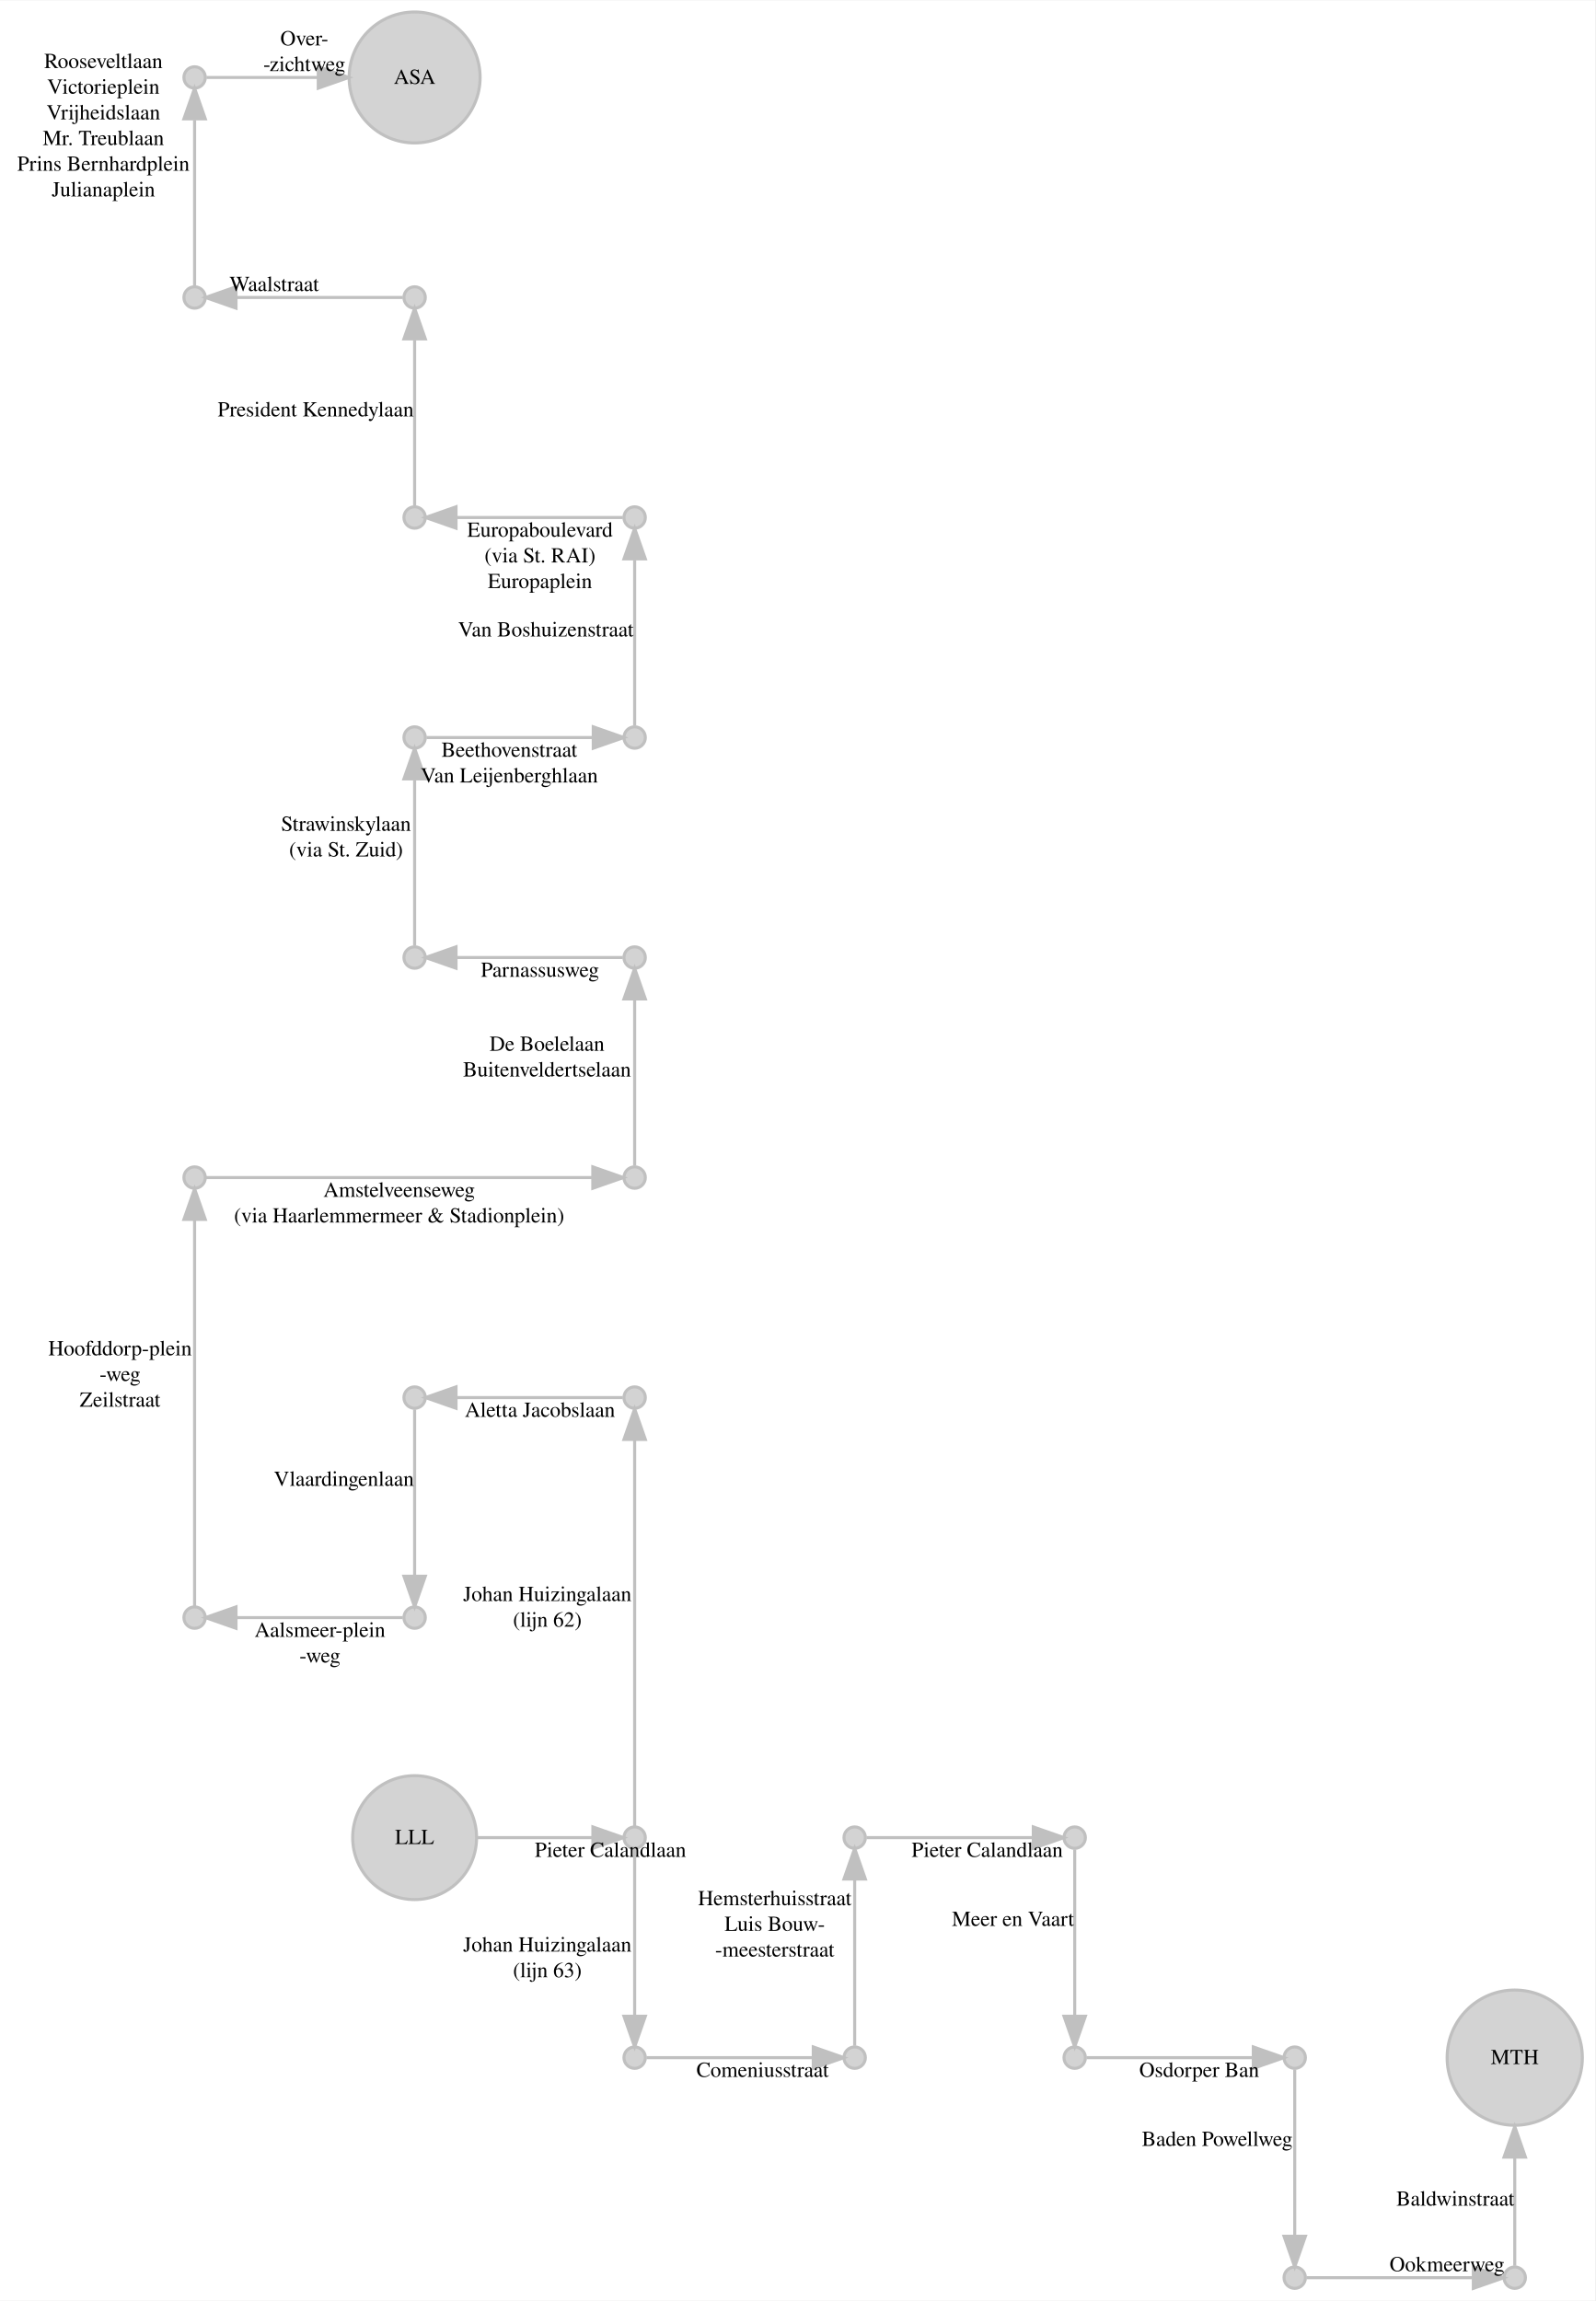
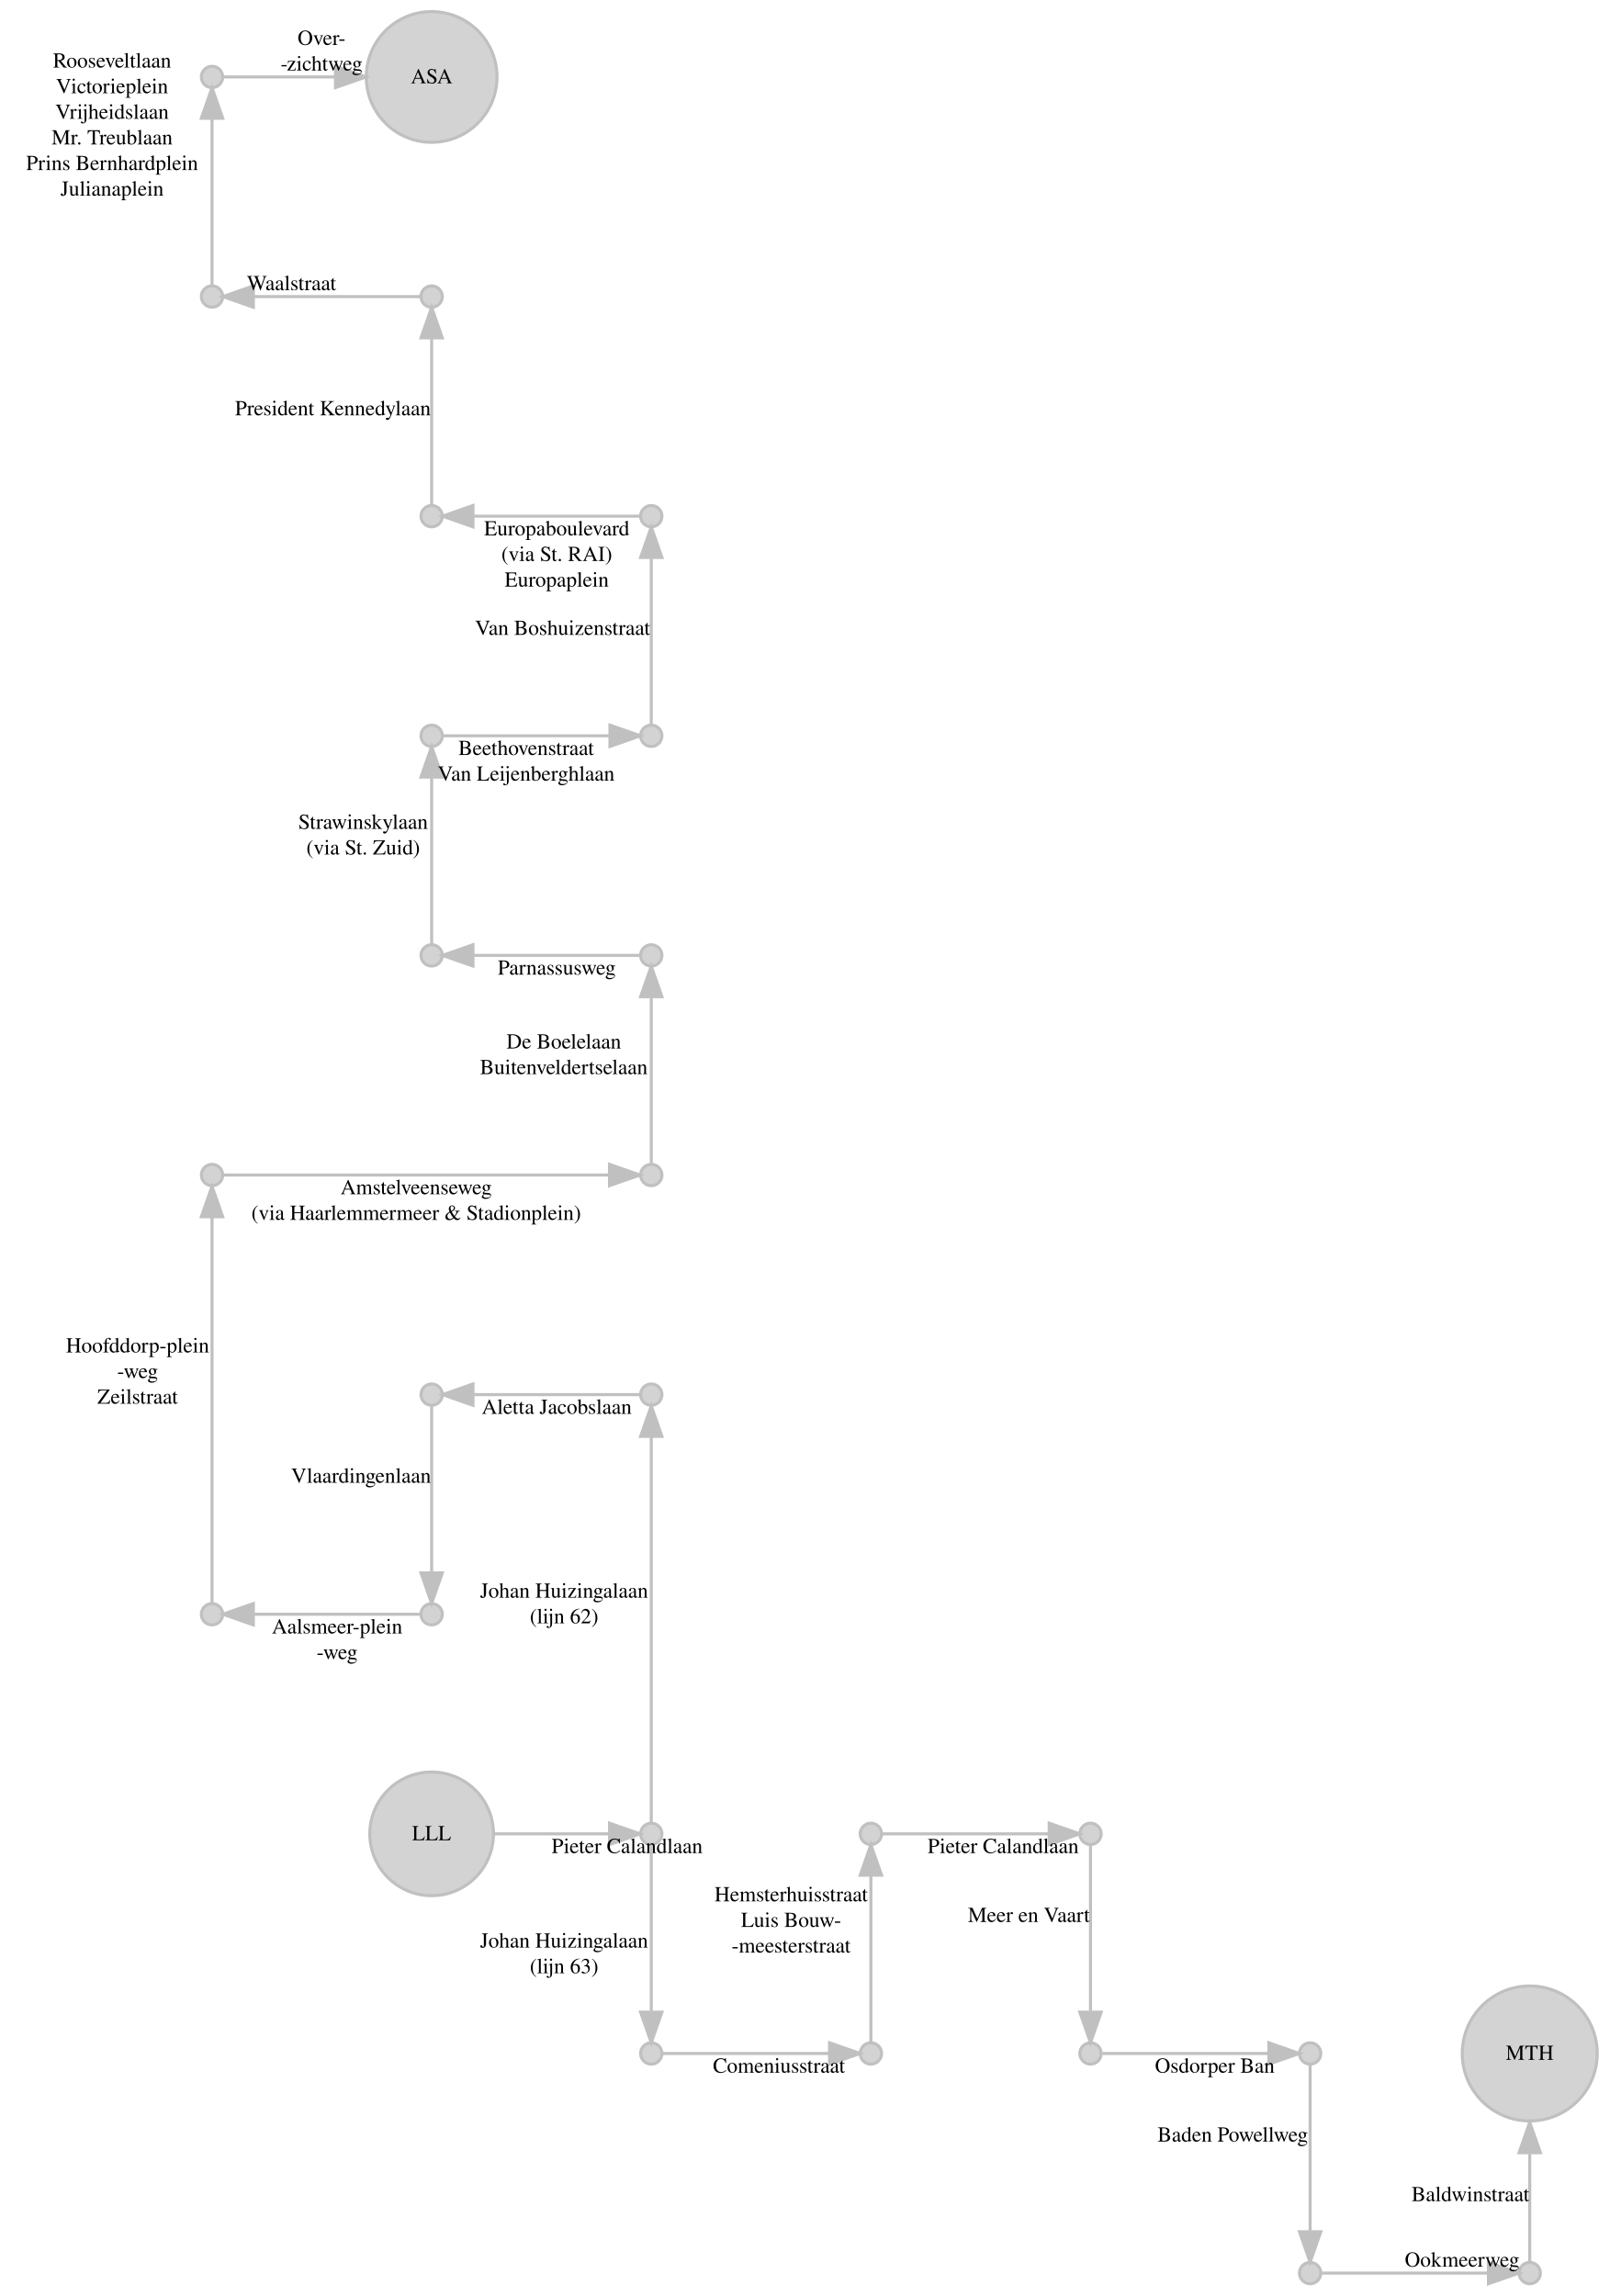
- <svg xmlns="http://www.w3.org/2000/svg" width="522pt" height="753pt" viewBox="0.00 0.00 521.99 752.71">
+ <svg xmlns="http://www.w3.org/2000/svg" width="528pt" height="753pt" viewBox="0.00 0.00 527.82 752.71">
  <g id="graph0" class="graph" transform="scale(1 1) rotate(0) translate(4 748.7117)">
-     <polygon fill="#ffffff" stroke="transparent" points="-4,4 -4,-748.712 517.991,-748.712 517.991,4 -4,4" />
+     <polygon fill="#ffffff" stroke="transparent" points="-4,4 -4,-748.712 523.822,-748.712 523.822,4 -4,4" />
    <g id="node1" class="node">
-       <ellipse fill="#d3d3d3" stroke="#c0c0c0" cx="131.681" cy="-147.5" rx="20.271" ry="20.271" />
-       <text text-anchor="middle" x="131.681" y="-145.4" font-family="Times,serif" font-size="7.00" fill="#000000">LLL</text>
+       <ellipse fill="#d3d3d3" stroke="#c0c0c0" cx="137.511" cy="-147.5" rx="20.271" ry="20.271" />
+       <text text-anchor="middle" x="137.511" y="-145.4" font-family="Times,serif" font-size="7.00" fill="#000000">LLL</text>
    </g>
    <g id="node2" class="node">
-       <ellipse fill="#d3d3d3" stroke="#c0c0c0" cx="203.681" cy="-147.5" rx="3.5" ry="3.5" />
+       <ellipse fill="#d3d3d3" stroke="#c0c0c0" cx="209.511" cy="-147.5" rx="3.5" ry="3.5" />
    </g>
    <g id="edge1" class="edge">
-       <path fill="none" stroke="#c0c0c0" d="M152.12,-147.5C164.193,-147.5 179.156,-147.5 189.848,-147.5" />
-       <polygon fill="#c0c0c0" stroke="#c0c0c0" points="190.008,-151 200.008,-147.5 190.008,-144 190.008,-151" />
-       <text text-anchor="middle" x="195.767" y="-141.2" font-family="Times,serif" font-size="7.00" fill="#000000">Pieter Calandlaan</text>
+       <path fill="none" stroke="#c0c0c0" d="M157.951,-147.5C170.023,-147.5 184.986,-147.5 195.678,-147.5" />
+       <polygon fill="#c0c0c0" stroke="#c0c0c0" points="195.838,-151 205.838,-147.5 195.838,-144 195.838,-151" />
+       <text text-anchor="middle" x="201.597" y="-141.2" font-family="Times,serif" font-size="7.00" fill="#000000">Pieter Calandlaan</text>
    </g>
    <g id="node3" class="node">
-       <ellipse fill="#d3d3d3" stroke="#c0c0c0" cx="203.681" cy="-75.5" rx="3.5" ry="3.5" />
+       <ellipse fill="#d3d3d3" stroke="#c0c0c0" cx="209.511" cy="-75.5" rx="3.5" ry="3.5" />
    </g>
    <g id="edge2" class="edge">
-       <path fill="none" stroke="#c0c0c0" d="M203.681,-143.629C203.681,-133.574 203.681,-106.241 203.681,-89.41" />
-       <polygon fill="#c0c0c0" stroke="#c0c0c0" points="207.181,-89.046 203.681,-79.046 200.181,-89.046 207.181,-89.046" />
-       <text text-anchor="middle" x="175.107" y="-110.219" font-family="Times,serif" font-size="7.00" fill="#000000">Johan Huizingalaan </text>
-       <text text-anchor="middle" x="175.107" y="-101.819" font-family="Times,serif" font-size="7.00" fill="#000000"> (lijn 63)</text>
+       <path fill="none" stroke="#c0c0c0" d="M209.511,-143.629C209.511,-133.574 209.511,-106.241 209.511,-89.41" />
+       <polygon fill="#c0c0c0" stroke="#c0c0c0" points="213.011,-89.046 209.511,-79.046 206.011,-89.046 213.011,-89.046" />
+       <text text-anchor="middle" x="180.937" y="-110.219" font-family="Times,serif" font-size="7.00" fill="#000000">Johan Huizingalaan </text>
+       <text text-anchor="middle" x="180.937" y="-101.819" font-family="Times,serif" font-size="7.00" fill="#000000"> (lijn 63)</text>
    </g>
    <g id="node12" class="node">
-       <ellipse fill="#d3d3d3" stroke="#c0c0c0" cx="203.681" cy="-291.5" rx="3.5" ry="3.5" />
+       <ellipse fill="#d3d3d3" stroke="#c0c0c0" cx="209.511" cy="-291.5" rx="3.5" ry="3.5" />
    </g>
    <g id="edge11" class="edge">
-       <path fill="none" stroke="#c0c0c0" d="M203.681,-151.06C203.681,-168.571 203.681,-246.008 203.681,-277.803" />
-       <polygon fill="#c0c0c0" stroke="#c0c0c0" points="200.181,-277.805 203.681,-287.805 207.181,-277.805 200.181,-277.805" />
-       <text text-anchor="middle" x="175.107" y="-224.931" font-family="Times,serif" font-size="7.00" fill="#000000">Johan Huizingalaan </text>
-       <text text-anchor="middle" x="175.107" y="-216.531" font-family="Times,serif" font-size="7.00" fill="#000000"> (lijn 62)</text>
+       <path fill="none" stroke="#c0c0c0" d="M209.511,-151.06C209.511,-168.571 209.511,-246.008 209.511,-277.803" />
+       <polygon fill="#c0c0c0" stroke="#c0c0c0" points="206.011,-277.805 209.511,-287.805 213.011,-277.805 206.011,-277.805" />
+       <text text-anchor="middle" x="180.937" y="-224.931" font-family="Times,serif" font-size="7.00" fill="#000000">Johan Huizingalaan </text>
+       <text text-anchor="middle" x="180.937" y="-216.531" font-family="Times,serif" font-size="7.00" fill="#000000"> (lijn 62)</text>
    </g>
    <g id="node4" class="node">
-       <ellipse fill="#d3d3d3" stroke="#c0c0c0" cx="275.681" cy="-75.5" rx="3.5" ry="3.5" />
+       <ellipse fill="#d3d3d3" stroke="#c0c0c0" cx="281.511" cy="-75.5" rx="3.5" ry="3.5" />
    </g>
    <g id="edge3" class="edge">
-       <path fill="none" stroke="#c0c0c0" d="M207.552,-75.5C217.607,-75.5 244.94,-75.5 261.771,-75.5" />
-       <polygon fill="#c0c0c0" stroke="#c0c0c0" points="262.135,-79 272.135,-75.5 262.135,-72 262.135,-79" />
-       <text text-anchor="middle" x="245.548" y="-69.2" font-family="Times,serif" font-size="7.00" fill="#000000">Comeniusstraat</text>
+       <path fill="none" stroke="#c0c0c0" d="M213.382,-75.5C223.437,-75.5 250.77,-75.5 267.601,-75.5" />
+       <polygon fill="#c0c0c0" stroke="#c0c0c0" points="267.965,-79 277.965,-75.5 267.965,-72 267.965,-79" />
+       <text text-anchor="middle" x="251.378" y="-69.2" font-family="Times,serif" font-size="7.00" fill="#000000">Comeniusstraat</text>
    </g>
    <g id="node5" class="node">
-       <ellipse fill="#d3d3d3" stroke="#c0c0c0" cx="275.681" cy="-147.5" rx="3.5" ry="3.5" />
+       <ellipse fill="#d3d3d3" stroke="#c0c0c0" cx="281.511" cy="-147.5" rx="3.5" ry="3.5" />
    </g>
    <g id="edge4" class="edge">
-       <path fill="none" stroke="#c0c0c0" d="M275.681,-79.371C275.681,-89.426 275.681,-116.759 275.681,-133.59" />
-       <polygon fill="#c0c0c0" stroke="#c0c0c0" points="272.181,-133.954 275.681,-143.954 279.181,-133.954 272.181,-133.954" />
-       <text text-anchor="middle" x="249.537" y="-125.381" font-family="Times,serif" font-size="7.00" fill="#000000">Hemsterhuisstraat </text>
-       <text text-anchor="middle" x="249.537" y="-116.981" font-family="Times,serif" font-size="7.00" fill="#000000"> Luis Bouw-</text>
-       <text text-anchor="middle" x="249.537" y="-108.581" font-family="Times,serif" font-size="7.00" fill="#000000">-meesterstraat</text>
+       <path fill="none" stroke="#c0c0c0" d="M281.511,-79.371C281.511,-89.426 281.511,-116.759 281.511,-133.59" />
+       <polygon fill="#c0c0c0" stroke="#c0c0c0" points="278.011,-133.954 281.511,-143.954 285.011,-133.954 278.011,-133.954" />
+       <text text-anchor="middle" x="255.368" y="-125.381" font-family="Times,serif" font-size="7.00" fill="#000000">Hemsterhuisstraat </text>
+       <text text-anchor="middle" x="255.368" y="-116.981" font-family="Times,serif" font-size="7.00" fill="#000000"> Luis Bouw-</text>
+       <text text-anchor="middle" x="255.368" y="-108.581" font-family="Times,serif" font-size="7.00" fill="#000000">-meesterstraat</text>
    </g>
    <g id="node6" class="node">
-       <ellipse fill="#d3d3d3" stroke="#c0c0c0" cx="347.681" cy="-147.5" rx="3.5" ry="3.5" />
+       <ellipse fill="#d3d3d3" stroke="#c0c0c0" cx="353.511" cy="-147.5" rx="3.5" ry="3.5" />
    </g>
    <g id="edge5" class="edge">
-       <path fill="none" stroke="#c0c0c0" d="M279.552,-147.5C289.607,-147.5 316.94,-147.5 333.771,-147.5" />
-       <polygon fill="#c0c0c0" stroke="#c0c0c0" points="334.135,-151 344.135,-147.5 334.135,-144 334.135,-151" />
-       <text text-anchor="middle" x="319.053" y="-141.2" font-family="Times,serif" font-size="7.00" fill="#000000">Pieter Calandlaan</text>
+       <path fill="none" stroke="#c0c0c0" d="M285.382,-147.5C295.437,-147.5 322.77,-147.5 339.601,-147.5" />
+       <polygon fill="#c0c0c0" stroke="#c0c0c0" points="339.965,-151 349.965,-147.5 339.965,-144 339.965,-151" />
+       <text text-anchor="middle" x="324.883" y="-141.2" font-family="Times,serif" font-size="7.00" fill="#000000">Pieter Calandlaan</text>
    </g>
    <g id="node7" class="node">
-       <ellipse fill="#d3d3d3" stroke="#c0c0c0" cx="347.681" cy="-75.5" rx="3.5" ry="3.5" />
+       <ellipse fill="#d3d3d3" stroke="#c0c0c0" cx="353.511" cy="-75.5" rx="3.5" ry="3.5" />
    </g>
    <g id="edge6" class="edge">
-       <path fill="none" stroke="#c0c0c0" d="M347.681,-143.629C347.681,-133.574 347.681,-106.241 347.681,-89.41" />
-       <polygon fill="#c0c0c0" stroke="#c0c0c0" points="351.181,-89.046 347.681,-79.046 344.181,-89.046 351.181,-89.046" />
-       <text text-anchor="middle" x="327.472" y="-118.619" font-family="Times,serif" font-size="7.00" fill="#000000">Meer en Vaart</text>
+       <path fill="none" stroke="#c0c0c0" d="M353.511,-143.629C353.511,-133.574 353.511,-106.241 353.511,-89.41" />
+       <polygon fill="#c0c0c0" stroke="#c0c0c0" points="357.011,-89.046 353.511,-79.046 350.011,-89.046 357.011,-89.046" />
+       <text text-anchor="middle" x="333.302" y="-118.619" font-family="Times,serif" font-size="7.00" fill="#000000">Meer en Vaart</text>
    </g>
    <g id="node8" class="node">
-       <ellipse fill="#d3d3d3" stroke="#c0c0c0" cx="419.681" cy="-75.5" rx="3.5" ry="3.5" />
+       <ellipse fill="#d3d3d3" stroke="#c0c0c0" cx="425.511" cy="-75.5" rx="3.5" ry="3.5" />
    </g>
    <g id="edge7" class="edge">
-       <path fill="none" stroke="#c0c0c0" d="M351.552,-75.5C361.607,-75.5 388.94,-75.5 405.771,-75.5" />
-       <polygon fill="#c0c0c0" stroke="#c0c0c0" points="406.135,-79 416.135,-75.5 406.135,-72 406.135,-79" />
-       <text text-anchor="middle" x="388.429" y="-69.2" font-family="Times,serif" font-size="7.00" fill="#000000">Osdorper Ban</text>
+       <path fill="none" stroke="#c0c0c0" d="M357.382,-75.5C367.437,-75.5 394.77,-75.5 411.601,-75.5" />
+       <polygon fill="#c0c0c0" stroke="#c0c0c0" points="411.965,-79 421.965,-75.5 411.965,-72 411.965,-79" />
+       <text text-anchor="middle" x="394.259" y="-69.2" font-family="Times,serif" font-size="7.00" fill="#000000">Osdorper Ban</text>
    </g>
    <g id="node9" class="node">
-       <ellipse fill="#d3d3d3" stroke="#c0c0c0" cx="419.681" cy="-3.5" rx="3.5" ry="3.5" />
+       <ellipse fill="#d3d3d3" stroke="#c0c0c0" cx="425.511" cy="-3.5" rx="3.5" ry="3.5" />
    </g>
    <g id="edge8" class="edge">
-       <path fill="none" stroke="#c0c0c0" d="M419.681,-71.629C419.681,-61.574 419.681,-34.241 419.681,-17.41" />
-       <polygon fill="#c0c0c0" stroke="#c0c0c0" points="423.181,-17.046 419.681,-7.046 416.181,-17.046 423.181,-17.046" />
-       <text text-anchor="middle" x="394.313" y="-46.619" font-family="Times,serif" font-size="7.00" fill="#000000">Baden Powellweg</text>
+       <path fill="none" stroke="#c0c0c0" d="M425.511,-71.629C425.511,-61.574 425.511,-34.241 425.511,-17.41" />
+       <polygon fill="#c0c0c0" stroke="#c0c0c0" points="429.011,-17.046 425.511,-7.046 422.011,-17.046 429.011,-17.046" />
+       <text text-anchor="middle" x="400.143" y="-46.619" font-family="Times,serif" font-size="7.00" fill="#000000">Baden Powellweg</text>
    </g>
    <g id="node10" class="node">
-       <ellipse fill="#d3d3d3" stroke="#c0c0c0" cx="491.681" cy="-3.5" rx="3.5" ry="3.5" />
+       <ellipse fill="#d3d3d3" stroke="#c0c0c0" cx="497.511" cy="-3.5" rx="3.5" ry="3.5" />
    </g>
    <g id="edge9" class="edge">
-       <path fill="none" stroke="#c0c0c0" d="M423.552,-3.5C433.607,-3.5 460.94,-3.5 477.771,-3.5" />
-       <polygon fill="#c0c0c0" stroke="#c0c0c0" points="478.135,-7 488.135,-3.5 478.135,-0 478.135,-7" />
-       <text text-anchor="middle" x="469.513" y="-5.6" font-family="Times,serif" font-size="7.00" fill="#000000">Ookmeerweg</text>
+       <path fill="none" stroke="#c0c0c0" d="M429.382,-3.5C439.437,-3.5 466.77,-3.5 483.601,-3.5" />
+       <polygon fill="#c0c0c0" stroke="#c0c0c0" points="483.965,-7 493.965,-3.5 483.965,-0 483.965,-7" />
+       <text text-anchor="middle" x="475.344" y="-5.6" font-family="Times,serif" font-size="7.00" fill="#000000">Ookmeerweg</text>
    </g>
    <g id="node11" class="node">
-       <ellipse fill="#d3d3d3" stroke="#c0c0c0" cx="491.681" cy="-75.5" rx="22.123" ry="22.123" />
-       <text text-anchor="middle" x="491.681" y="-73.4" font-family="Times,serif" font-size="7.00" fill="#000000">MTH</text>
+       <ellipse fill="#d3d3d3" stroke="#c0c0c0" cx="497.511" cy="-75.5" rx="22.123" ry="22.123" />
+       <text text-anchor="middle" x="497.511" y="-73.4" font-family="Times,serif" font-size="7.00" fill="#000000">MTH</text>
    </g>
    <g id="edge10" class="edge">
-       <path fill="none" stroke="#c0c0c0" d="M491.681,-7.371C491.681,-14.121 491.681,-28.657 491.681,-42.576" />
-       <polygon fill="#c0c0c0" stroke="#c0c0c0" points="488.181,-42.959 491.681,-52.959 495.181,-42.959 488.181,-42.959" />
-       <text text-anchor="middle" x="472.242" y="-27.073" font-family="Times,serif" font-size="7.00" fill="#000000">Baldwinstraat</text>
+       <path fill="none" stroke="#c0c0c0" d="M497.511,-7.371C497.511,-14.121 497.511,-28.657 497.511,-42.576" />
+       <polygon fill="#c0c0c0" stroke="#c0c0c0" points="494.011,-42.959 497.511,-52.959 501.011,-42.959 494.011,-42.959" />
+       <text text-anchor="middle" x="478.072" y="-27.073" font-family="Times,serif" font-size="7.00" fill="#000000">Baldwinstraat</text>
    </g>
    <g id="node13" class="node">
-       <ellipse fill="#d3d3d3" stroke="#c0c0c0" cx="131.681" cy="-291.5" rx="3.5" ry="3.5" />
+       <ellipse fill="#d3d3d3" stroke="#c0c0c0" cx="137.511" cy="-291.5" rx="3.5" ry="3.5" />
    </g>
    <g id="edge12" class="edge">
-       <path fill="none" stroke="#c0c0c0" d="M199.81,-291.5C189.754,-291.5 162.421,-291.5 145.59,-291.5" />
-       <polygon fill="#c0c0c0" stroke="#c0c0c0" points="145.227,-288 135.226,-291.5 145.226,-295 145.227,-288" />
-       <text text-anchor="middle" x="172.7" y="-285.2" font-family="Times,serif" font-size="7.00" fill="#000000">Aletta Jacobslaan</text>
+       <path fill="none" stroke="#c0c0c0" d="M205.64,-291.5C195.585,-291.5 168.252,-291.5 151.421,-291.5" />
+       <polygon fill="#c0c0c0" stroke="#c0c0c0" points="151.057,-288 141.057,-291.5 151.057,-295 151.057,-288" />
+       <text text-anchor="middle" x="178.53" y="-285.2" font-family="Times,serif" font-size="7.00" fill="#000000">Aletta Jacobslaan</text>
    </g>
    <g id="node14" class="node">
-       <ellipse fill="#d3d3d3" stroke="#c0c0c0" cx="131.681" cy="-219.5" rx="3.5" ry="3.5" />
+       <ellipse fill="#d3d3d3" stroke="#c0c0c0" cx="137.511" cy="-219.5" rx="3.5" ry="3.5" />
    </g>
    <g id="edge13" class="edge">
-       <path fill="none" stroke="#c0c0c0" d="M131.681,-287.629C131.681,-277.574 131.681,-250.241 131.681,-233.41" />
-       <polygon fill="#c0c0c0" stroke="#c0c0c0" points="135.181,-233.046 131.681,-223.046 128.181,-233.046 135.181,-233.046" />
-       <text text-anchor="middle" x="108.553" y="-262.619" font-family="Times,serif" font-size="7.00" fill="#000000">Vlaardingenlaan</text>
+       <path fill="none" stroke="#c0c0c0" d="M137.511,-287.629C137.511,-277.574 137.511,-250.241 137.511,-233.41" />
+       <polygon fill="#c0c0c0" stroke="#c0c0c0" points="141.011,-233.046 137.511,-223.046 134.011,-233.046 141.011,-233.046" />
+       <text text-anchor="middle" x="114.383" y="-262.619" font-family="Times,serif" font-size="7.00" fill="#000000">Vlaardingenlaan</text>
    </g>
    <g id="node15" class="node">
-       <ellipse fill="#d3d3d3" stroke="#c0c0c0" cx="59.681" cy="-219.5" rx="3.5" ry="3.5" />
+       <ellipse fill="#d3d3d3" stroke="#c0c0c0" cx="65.511" cy="-219.5" rx="3.5" ry="3.5" />
    </g>
    <g id="edge14" class="edge">
-       <path fill="none" stroke="#c0c0c0" d="M127.81,-219.5C117.754,-219.5 90.421,-219.5 73.59,-219.5" />
-       <polygon fill="#c0c0c0" stroke="#c0c0c0" points="73.227,-216 63.227,-219.5 73.227,-223 73.227,-216" />
-       <text text-anchor="middle" x="100.7" y="-213.2" font-family="Times,serif" font-size="7.00" fill="#000000">Aalsmeer-plein </text>
-       <text text-anchor="middle" x="100.7" y="-204.8" font-family="Times,serif" font-size="7.00" fill="#000000"> -weg</text>
+       <path fill="none" stroke="#c0c0c0" d="M133.64,-219.5C123.585,-219.5 96.252,-219.5 79.421,-219.5" />
+       <polygon fill="#c0c0c0" stroke="#c0c0c0" points="79.057,-216 69.057,-219.5 79.057,-223 79.057,-216" />
+       <text text-anchor="middle" x="106.53" y="-213.2" font-family="Times,serif" font-size="7.00" fill="#000000">Aalsmeer-plein </text>
+       <text text-anchor="middle" x="106.53" y="-204.8" font-family="Times,serif" font-size="7.00" fill="#000000"> -weg</text>
    </g>
    <g id="node16" class="node">
-       <ellipse fill="#d3d3d3" stroke="#c0c0c0" cx="59.681" cy="-363.5" rx="3.5" ry="3.5" />
+       <ellipse fill="#d3d3d3" stroke="#c0c0c0" cx="65.511" cy="-363.5" rx="3.5" ry="3.5" />
    </g>
    <g id="edge15" class="edge">
-       <path fill="none" stroke="#c0c0c0" d="M59.681,-223.06C59.681,-240.571 59.681,-318.008 59.681,-349.803" />
-       <polygon fill="#c0c0c0" stroke="#c0c0c0" points="56.181,-349.805 59.681,-359.805 63.181,-349.805 56.181,-349.805" />
-       <text text-anchor="middle" x="35.285" y="-305.331" font-family="Times,serif" font-size="7.00" fill="#000000">Hoofddorp-plein </text>
-       <text text-anchor="middle" x="35.285" y="-296.931" font-family="Times,serif" font-size="7.00" fill="#000000"> -weg </text>
-       <text text-anchor="middle" x="35.285" y="-288.531" font-family="Times,serif" font-size="7.00" fill="#000000"> Zeilstraat</text>
+       <path fill="none" stroke="#c0c0c0" d="M65.511,-223.06C65.511,-240.571 65.511,-318.008 65.511,-349.803" />
+       <polygon fill="#c0c0c0" stroke="#c0c0c0" points="62.011,-349.805 65.511,-359.805 69.011,-349.805 62.011,-349.805" />
+       <text text-anchor="middle" x="41.115" y="-305.331" font-family="Times,serif" font-size="7.00" fill="#000000">Hoofddorp-plein </text>
+       <text text-anchor="middle" x="41.115" y="-296.931" font-family="Times,serif" font-size="7.00" fill="#000000"> -weg </text>
+       <text text-anchor="middle" x="41.115" y="-288.531" font-family="Times,serif" font-size="7.00" fill="#000000"> Zeilstraat</text>
    </g>
    <g id="node17" class="node">
-       <ellipse fill="#d3d3d3" stroke="#c0c0c0" cx="203.681" cy="-363.5" rx="3.5" ry="3.5" />
+       <ellipse fill="#d3d3d3" stroke="#c0c0c0" cx="209.511" cy="-363.5" rx="3.5" ry="3.5" />
    </g>
    <g id="edge16" class="edge">
-       <path fill="none" stroke="#c0c0c0" d="M63.24,-363.5C80.752,-363.5 158.189,-363.5 189.983,-363.5" />
-       <polygon fill="#c0c0c0" stroke="#c0c0c0" points="189.986,-367 199.985,-363.5 189.985,-360 189.986,-367" />
-       <text text-anchor="middle" x="126.612" y="-357.2" font-family="Times,serif" font-size="7.00" fill="#000000">Amstelveenseweg </text>
-       <text text-anchor="middle" x="126.612" y="-348.8" font-family="Times,serif" font-size="7.00" fill="#000000"> (via Haarlemmermeer &amp; Stadionplein)</text>
+       <path fill="none" stroke="#c0c0c0" d="M69.07,-363.5C86.582,-363.5 164.019,-363.5 195.814,-363.5" />
+       <polygon fill="#c0c0c0" stroke="#c0c0c0" points="195.816,-367 205.816,-363.5 195.816,-360 195.816,-367" />
+       <text text-anchor="middle" x="132.442" y="-357.2" font-family="Times,serif" font-size="7.00" fill="#000000">Amstelveenseweg </text>
+       <text text-anchor="middle" x="132.442" y="-348.8" font-family="Times,serif" font-size="7.00" fill="#000000"> (via Haarlemmermeer &amp; Stadionplein)</text>
    </g>
    <g id="node18" class="node">
-       <ellipse fill="#d3d3d3" stroke="#c0c0c0" cx="203.681" cy="-435.5" rx="3.5" ry="3.5" />
+       <ellipse fill="#d3d3d3" stroke="#c0c0c0" cx="209.511" cy="-435.5" rx="3.5" ry="3.5" />
    </g>
    <g id="edge17" class="edge">
-       <path fill="none" stroke="#c0c0c0" d="M203.681,-367.371C203.681,-377.426 203.681,-404.759 203.681,-421.59" />
-       <polygon fill="#c0c0c0" stroke="#c0c0c0" points="200.181,-421.954 203.681,-431.954 207.181,-421.954 200.181,-421.954" />
-       <text text-anchor="middle" x="175.01" y="-404.981" font-family="Times,serif" font-size="7.00" fill="#000000">De Boelelaan </text>
-       <text text-anchor="middle" x="175.01" y="-396.581" font-family="Times,serif" font-size="7.00" fill="#000000"> Buitenveldertselaan</text>
+       <path fill="none" stroke="#c0c0c0" d="M209.511,-367.371C209.511,-377.426 209.511,-404.759 209.511,-421.59" />
+       <polygon fill="#c0c0c0" stroke="#c0c0c0" points="206.011,-421.954 209.511,-431.954 213.011,-421.954 206.011,-421.954" />
+       <text text-anchor="middle" x="180.84" y="-404.981" font-family="Times,serif" font-size="7.00" fill="#000000">De Boelelaan </text>
+       <text text-anchor="middle" x="180.84" y="-396.581" font-family="Times,serif" font-size="7.00" fill="#000000"> Buitenveldertselaan</text>
    </g>
    <g id="node19" class="node">
-       <ellipse fill="#d3d3d3" stroke="#c0c0c0" cx="131.681" cy="-435.5" rx="3.5" ry="3.5" />
+       <ellipse fill="#d3d3d3" stroke="#c0c0c0" cx="137.511" cy="-435.5" rx="3.5" ry="3.5" />
    </g>
    <g id="edge18" class="edge">
-       <path fill="none" stroke="#c0c0c0" d="M199.81,-435.5C189.754,-435.5 162.421,-435.5 145.59,-435.5" />
-       <polygon fill="#c0c0c0" stroke="#c0c0c0" points="145.227,-432 135.226,-435.5 145.226,-439 145.227,-432" />
-       <text text-anchor="middle" x="172.7" y="-429.2" font-family="Times,serif" font-size="7.00" fill="#000000">Parnassusweg</text>
+       <path fill="none" stroke="#c0c0c0" d="M205.64,-435.5C195.585,-435.5 168.252,-435.5 151.421,-435.5" />
+       <polygon fill="#c0c0c0" stroke="#c0c0c0" points="151.057,-432 141.057,-435.5 151.057,-439 151.057,-432" />
+       <text text-anchor="middle" x="178.53" y="-429.2" font-family="Times,serif" font-size="7.00" fill="#000000">Parnassusweg</text>
    </g>
    <g id="node20" class="node">
-       <ellipse fill="#d3d3d3" stroke="#c0c0c0" cx="131.681" cy="-507.5" rx="3.5" ry="3.5" />
+       <ellipse fill="#d3d3d3" stroke="#c0c0c0" cx="137.511" cy="-507.5" rx="3.5" ry="3.5" />
    </g>
    <g id="edge19" class="edge">
-       <path fill="none" stroke="#c0c0c0" d="M131.681,-439.371C131.681,-449.426 131.681,-476.759 131.681,-493.59" />
-       <polygon fill="#c0c0c0" stroke="#c0c0c0" points="128.181,-493.954 131.681,-503.954 135.181,-493.954 128.181,-493.954" />
-       <text text-anchor="middle" x="109.228" y="-476.981" font-family="Times,serif" font-size="7.00" fill="#000000">Strawinskylaan </text>
-       <text text-anchor="middle" x="109.228" y="-468.581" font-family="Times,serif" font-size="7.00" fill="#000000"> (via St. Zuid)</text>
+       <path fill="none" stroke="#c0c0c0" d="M137.511,-439.371C137.511,-449.426 137.511,-476.759 137.511,-493.59" />
+       <polygon fill="#c0c0c0" stroke="#c0c0c0" points="134.011,-493.954 137.511,-503.954 141.011,-493.954 134.011,-493.954" />
+       <text text-anchor="middle" x="115.058" y="-476.981" font-family="Times,serif" font-size="7.00" fill="#000000">Strawinskylaan </text>
+       <text text-anchor="middle" x="115.058" y="-468.581" font-family="Times,serif" font-size="7.00" fill="#000000"> (via St. Zuid)</text>
    </g>
    <g id="node21" class="node">
-       <ellipse fill="#d3d3d3" stroke="#c0c0c0" cx="203.681" cy="-507.5" rx="3.5" ry="3.5" />
+       <ellipse fill="#d3d3d3" stroke="#c0c0c0" cx="209.511" cy="-507.5" rx="3.5" ry="3.5" />
    </g>
    <g id="edge20" class="edge">
-       <path fill="none" stroke="#c0c0c0" d="M135.552,-507.5C145.607,-507.5 172.94,-507.5 189.771,-507.5" />
-       <polygon fill="#c0c0c0" stroke="#c0c0c0" points="190.135,-511 200.135,-507.5 190.135,-504 190.135,-511" />
-       <text text-anchor="middle" x="162.661" y="-501.2" font-family="Times,serif" font-size="7.00" fill="#000000">Beethovenstraat </text>
-       <text text-anchor="middle" x="162.661" y="-492.8" font-family="Times,serif" font-size="7.00" fill="#000000"> Van Leijenberghlaan</text>
+       <path fill="none" stroke="#c0c0c0" d="M141.382,-507.5C151.437,-507.5 178.77,-507.5 195.601,-507.5" />
+       <polygon fill="#c0c0c0" stroke="#c0c0c0" points="195.965,-511 205.965,-507.5 195.965,-504 195.965,-511" />
+       <text text-anchor="middle" x="168.492" y="-501.2" font-family="Times,serif" font-size="7.00" fill="#000000">Beethovenstraat </text>
+       <text text-anchor="middle" x="168.492" y="-492.8" font-family="Times,serif" font-size="7.00" fill="#000000"> Van Leijenberghlaan</text>
    </g>
    <g id="node22" class="node">
-       <ellipse fill="#d3d3d3" stroke="#c0c0c0" cx="203.681" cy="-579.5" rx="3.5" ry="3.5" />
+       <ellipse fill="#d3d3d3" stroke="#c0c0c0" cx="209.511" cy="-579.5" rx="3.5" ry="3.5" />
    </g>
    <g id="edge21" class="edge">
-       <path fill="none" stroke="#c0c0c0" d="M203.681,-511.371C203.681,-521.426 203.681,-548.759 203.681,-565.59" />
-       <polygon fill="#c0c0c0" stroke="#c0c0c0" points="200.181,-565.954 203.681,-575.954 207.181,-565.954 200.181,-565.954" />
-       <text text-anchor="middle" x="174.621" y="-540.581" font-family="Times,serif" font-size="7.00" fill="#000000">Van Boshuizenstraat</text>
+       <path fill="none" stroke="#c0c0c0" d="M209.511,-511.371C209.511,-521.426 209.511,-548.759 209.511,-565.59" />
+       <polygon fill="#c0c0c0" stroke="#c0c0c0" points="206.011,-565.954 209.511,-575.954 213.011,-565.954 206.011,-565.954" />
+       <text text-anchor="middle" x="180.451" y="-540.581" font-family="Times,serif" font-size="7.00" fill="#000000">Van Boshuizenstraat</text>
    </g>
    <g id="node23" class="node">
-       <ellipse fill="#d3d3d3" stroke="#c0c0c0" cx="131.681" cy="-579.5" rx="3.5" ry="3.5" />
+       <ellipse fill="#d3d3d3" stroke="#c0c0c0" cx="137.511" cy="-579.5" rx="3.5" ry="3.5" />
    </g>
    <g id="edge22" class="edge">
-       <path fill="none" stroke="#c0c0c0" d="M199.81,-579.5C189.754,-579.5 162.421,-579.5 145.59,-579.5" />
-       <polygon fill="#c0c0c0" stroke="#c0c0c0" points="145.227,-576 135.226,-579.5 145.226,-583 145.227,-576" />
-       <text text-anchor="middle" x="172.7" y="-573.2" font-family="Times,serif" font-size="7.00" fill="#000000">Europaboulevard </text>
-       <text text-anchor="middle" x="172.7" y="-564.8" font-family="Times,serif" font-size="7.00" fill="#000000"> (via St. RAI) </text>
-       <text text-anchor="middle" x="172.7" y="-556.4" font-family="Times,serif" font-size="7.00" fill="#000000"> Europaplein</text>
+       <path fill="none" stroke="#c0c0c0" d="M205.64,-579.5C195.585,-579.5 168.252,-579.5 151.421,-579.5" />
+       <polygon fill="#c0c0c0" stroke="#c0c0c0" points="151.057,-576 141.057,-579.5 151.057,-583 151.057,-576" />
+       <text text-anchor="middle" x="178.53" y="-573.2" font-family="Times,serif" font-size="7.00" fill="#000000">Europaboulevard </text>
+       <text text-anchor="middle" x="178.53" y="-564.8" font-family="Times,serif" font-size="7.00" fill="#000000"> (via St. RAI) </text>
+       <text text-anchor="middle" x="178.53" y="-556.4" font-family="Times,serif" font-size="7.00" fill="#000000"> Europaplein</text>
    </g>
    <g id="node24" class="node">
-       <ellipse fill="#d3d3d3" stroke="#c0c0c0" cx="131.681" cy="-651.5" rx="3.5" ry="3.5" />
+       <ellipse fill="#d3d3d3" stroke="#c0c0c0" cx="137.511" cy="-651.5" rx="3.5" ry="3.5" />
    </g>
    <g id="edge23" class="edge">
-       <path fill="none" stroke="#c0c0c0" d="M131.681,-583.371C131.681,-593.426 131.681,-620.759 131.681,-637.59" />
-       <polygon fill="#c0c0c0" stroke="#c0c0c0" points="128.181,-637.954 131.681,-647.954 135.181,-637.954 128.181,-637.954" />
-       <text text-anchor="middle" x="99.317" y="-612.581" font-family="Times,serif" font-size="7.00" fill="#000000">President Kennedylaan</text>
+       <path fill="none" stroke="#c0c0c0" d="M137.511,-583.371C137.511,-593.426 137.511,-620.759 137.511,-637.59" />
+       <polygon fill="#c0c0c0" stroke="#c0c0c0" points="134.011,-637.954 137.511,-647.954 141.011,-637.954 134.011,-637.954" />
+       <text text-anchor="middle" x="105.147" y="-612.581" font-family="Times,serif" font-size="7.00" fill="#000000">President Kennedylaan</text>
    </g>
    <g id="node25" class="node">
-       <ellipse fill="#d3d3d3" stroke="#c0c0c0" cx="59.681" cy="-651.5" rx="3.5" ry="3.5" />
+       <ellipse fill="#d3d3d3" stroke="#c0c0c0" cx="65.511" cy="-651.5" rx="3.5" ry="3.5" />
    </g>
    <g id="edge24" class="edge">
-       <path fill="none" stroke="#c0c0c0" d="M127.81,-651.5C117.754,-651.5 90.421,-651.5 73.59,-651.5" />
-       <polygon fill="#c0c0c0" stroke="#c0c0c0" points="73.227,-648 63.227,-651.5 73.227,-655 73.227,-648" />
-       <text text-anchor="middle" x="85.737" y="-653.6" font-family="Times,serif" font-size="7.00" fill="#000000">Waalstraat</text>
+       <path fill="none" stroke="#c0c0c0" d="M133.64,-651.5C123.585,-651.5 96.252,-651.5 79.421,-651.5" />
+       <polygon fill="#c0c0c0" stroke="#c0c0c0" points="79.057,-648 69.057,-651.5 79.057,-655 79.057,-648" />
+       <text text-anchor="middle" x="91.568" y="-653.6" font-family="Times,serif" font-size="7.00" fill="#000000">Waalstraat</text>
    </g>
    <g id="node26" class="node">
-       <ellipse fill="#d3d3d3" stroke="#c0c0c0" cx="59.681" cy="-723.5" rx="3.5" ry="3.5" />
+       <ellipse fill="#d3d3d3" stroke="#c0c0c0" cx="65.511" cy="-723.5" rx="3.5" ry="3.5" />
    </g>
    <g id="edge25" class="edge">
-       <path fill="none" stroke="#c0c0c0" d="M59.681,-655.371C59.681,-665.426 59.681,-692.759 59.681,-709.59" />
-       <polygon fill="#c0c0c0" stroke="#c0c0c0" points="56.181,-709.954 59.681,-719.954 63.181,-709.954 56.181,-709.954" />
-       <text text-anchor="middle" x="29.84" y="-726.581" font-family="Times,serif" font-size="7.00" fill="#000000">Rooseveltlaan </text>
-       <text text-anchor="middle" x="29.84" y="-718.181" font-family="Times,serif" font-size="7.00" fill="#000000">Victorieplein </text>
-       <text text-anchor="middle" x="29.84" y="-709.781" font-family="Times,serif" font-size="7.00" fill="#000000">Vrijheidslaan </text>
-       <text text-anchor="middle" x="29.84" y="-701.381" font-family="Times,serif" font-size="7.00" fill="#000000">Mr. Treublaan </text>
-       <text text-anchor="middle" x="29.84" y="-692.981" font-family="Times,serif" font-size="7.00" fill="#000000"> Prins Bernhardplein </text>
-       <text text-anchor="middle" x="29.84" y="-684.581" font-family="Times,serif" font-size="7.00" fill="#000000">Julianaplein</text>
+       <path fill="none" stroke="#c0c0c0" d="M65.511,-655.371C65.511,-665.426 65.511,-692.759 65.511,-709.59" />
+       <polygon fill="#c0c0c0" stroke="#c0c0c0" points="62.011,-709.954 65.511,-719.954 69.011,-709.954 62.011,-709.954" />
+       <text text-anchor="middle" x="32.755" y="-726.581" font-family="Times,serif" font-size="7.00" fill="#000000">Rooseveltlaan </text>
+       <text text-anchor="middle" x="32.755" y="-718.181" font-family="Times,serif" font-size="7.00" fill="#000000">Victorieplein </text>
+       <text text-anchor="middle" x="32.755" y="-709.781" font-family="Times,serif" font-size="7.00" fill="#000000">Vrijheidslaan </text>
+       <text text-anchor="middle" x="32.755" y="-701.381" font-family="Times,serif" font-size="7.00" fill="#000000">Mr. Treublaan </text>
+       <text text-anchor="middle" x="32.755" y="-692.981" font-family="Times,serif" font-size="7.00" fill="#000000">   Prins Bernhardplein </text>
+       <text text-anchor="middle" x="32.755" y="-684.581" font-family="Times,serif" font-size="7.00" fill="#000000">Julianaplein</text>
    </g>
    <g id="node27" class="node">
-       <ellipse fill="#d3d3d3" stroke="#c0c0c0" cx="131.681" cy="-723.5" rx="21.426" ry="21.426" />
-       <text text-anchor="middle" x="131.681" y="-721.4" font-family="Times,serif" font-size="7.00" fill="#000000">ASA</text>
+       <ellipse fill="#d3d3d3" stroke="#c0c0c0" cx="137.511" cy="-723.5" rx="21.426" ry="21.426" />
+       <text text-anchor="middle" x="137.511" y="-721.4" font-family="Times,serif" font-size="7.00" fill="#000000">ASA</text>
    </g>
    <g id="edge26" class="edge">
-       <path fill="none" stroke="#c0c0c0" d="M63.552,-723.5C70.509,-723.5 85.737,-723.5 100.036,-723.5" />
-       <polygon fill="#c0c0c0" stroke="#c0c0c0" points="100.151,-727 110.151,-723.5 100.151,-720 100.151,-727" />
-       <text text-anchor="middle" x="95.592" y="-734" font-family="Times,serif" font-size="7.00" fill="#000000">Over-</text>
-       <text text-anchor="middle" x="95.592" y="-725.6" font-family="Times,serif" font-size="7.00" fill="#000000">-zichtweg</text>
+       <path fill="none" stroke="#c0c0c0" d="M69.382,-723.5C76.339,-723.5 91.568,-723.5 105.866,-723.5" />
+       <polygon fill="#c0c0c0" stroke="#c0c0c0" points="105.982,-727 115.982,-723.5 105.982,-720 105.982,-727" />
+       <text text-anchor="middle" x="101.422" y="-734" font-family="Times,serif" font-size="7.00" fill="#000000">Over-</text>
+       <text text-anchor="middle" x="101.422" y="-725.6" font-family="Times,serif" font-size="7.00" fill="#000000">-zichtweg</text>
    </g>
  </g>
</svg>
